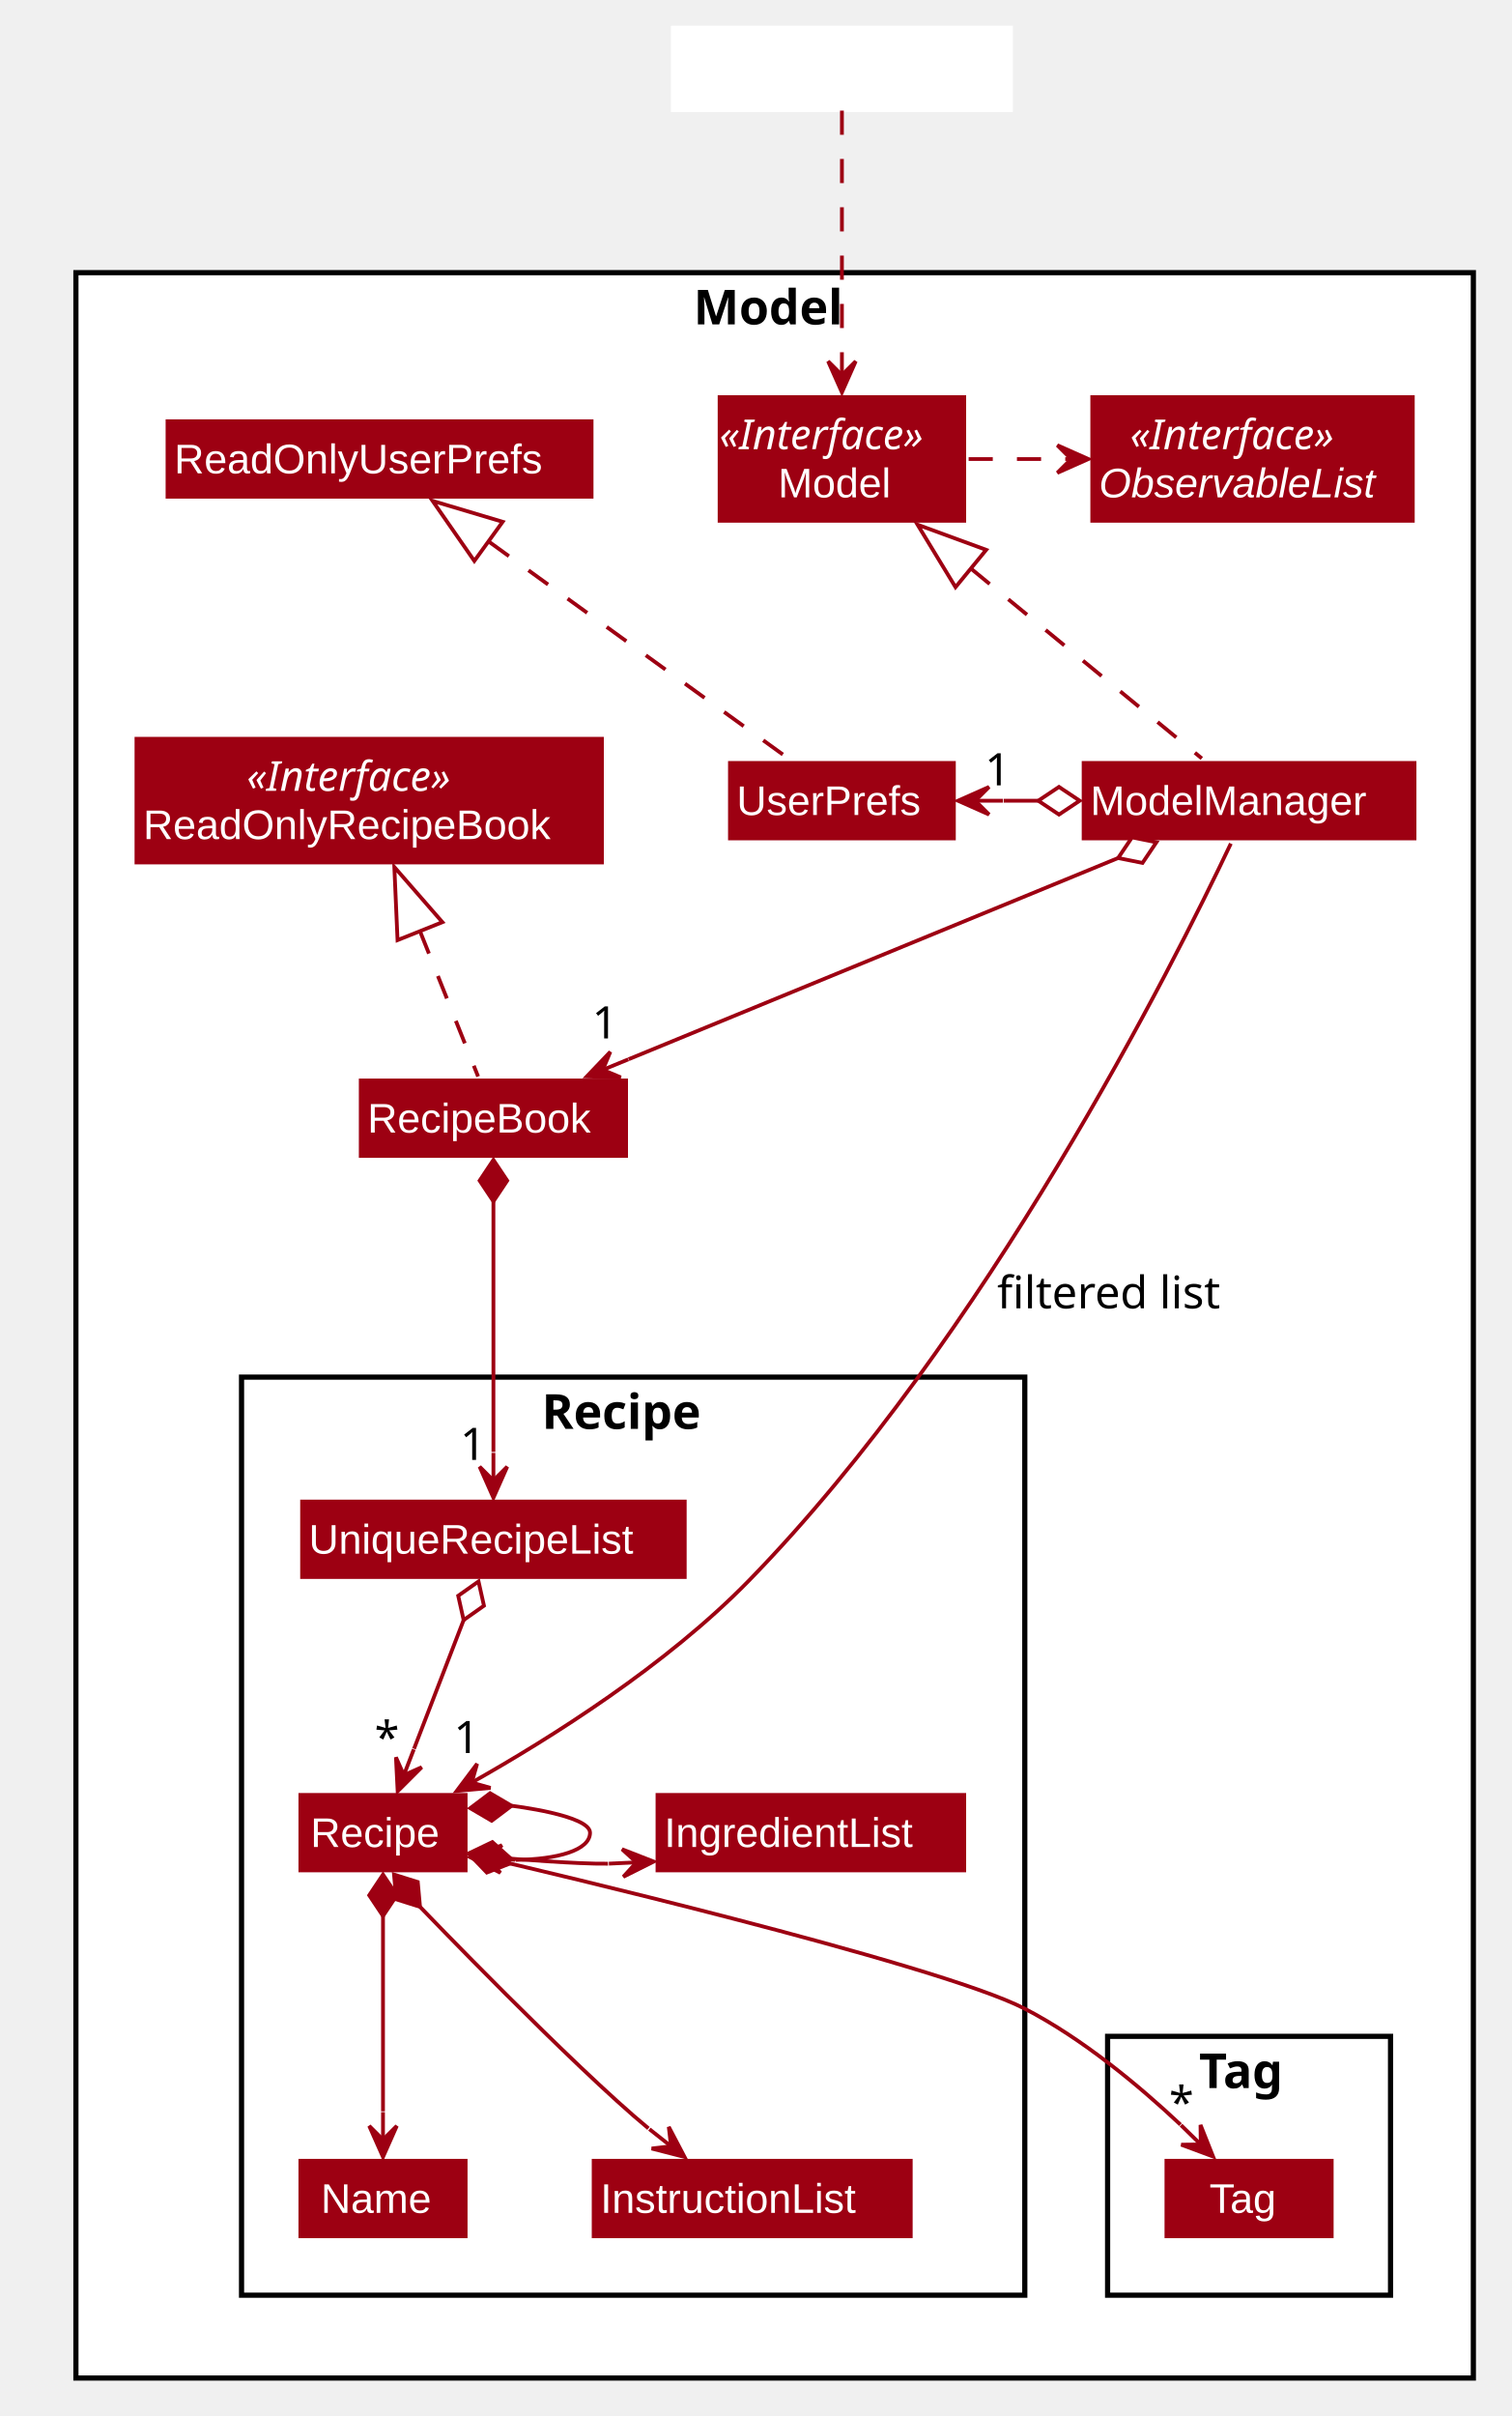
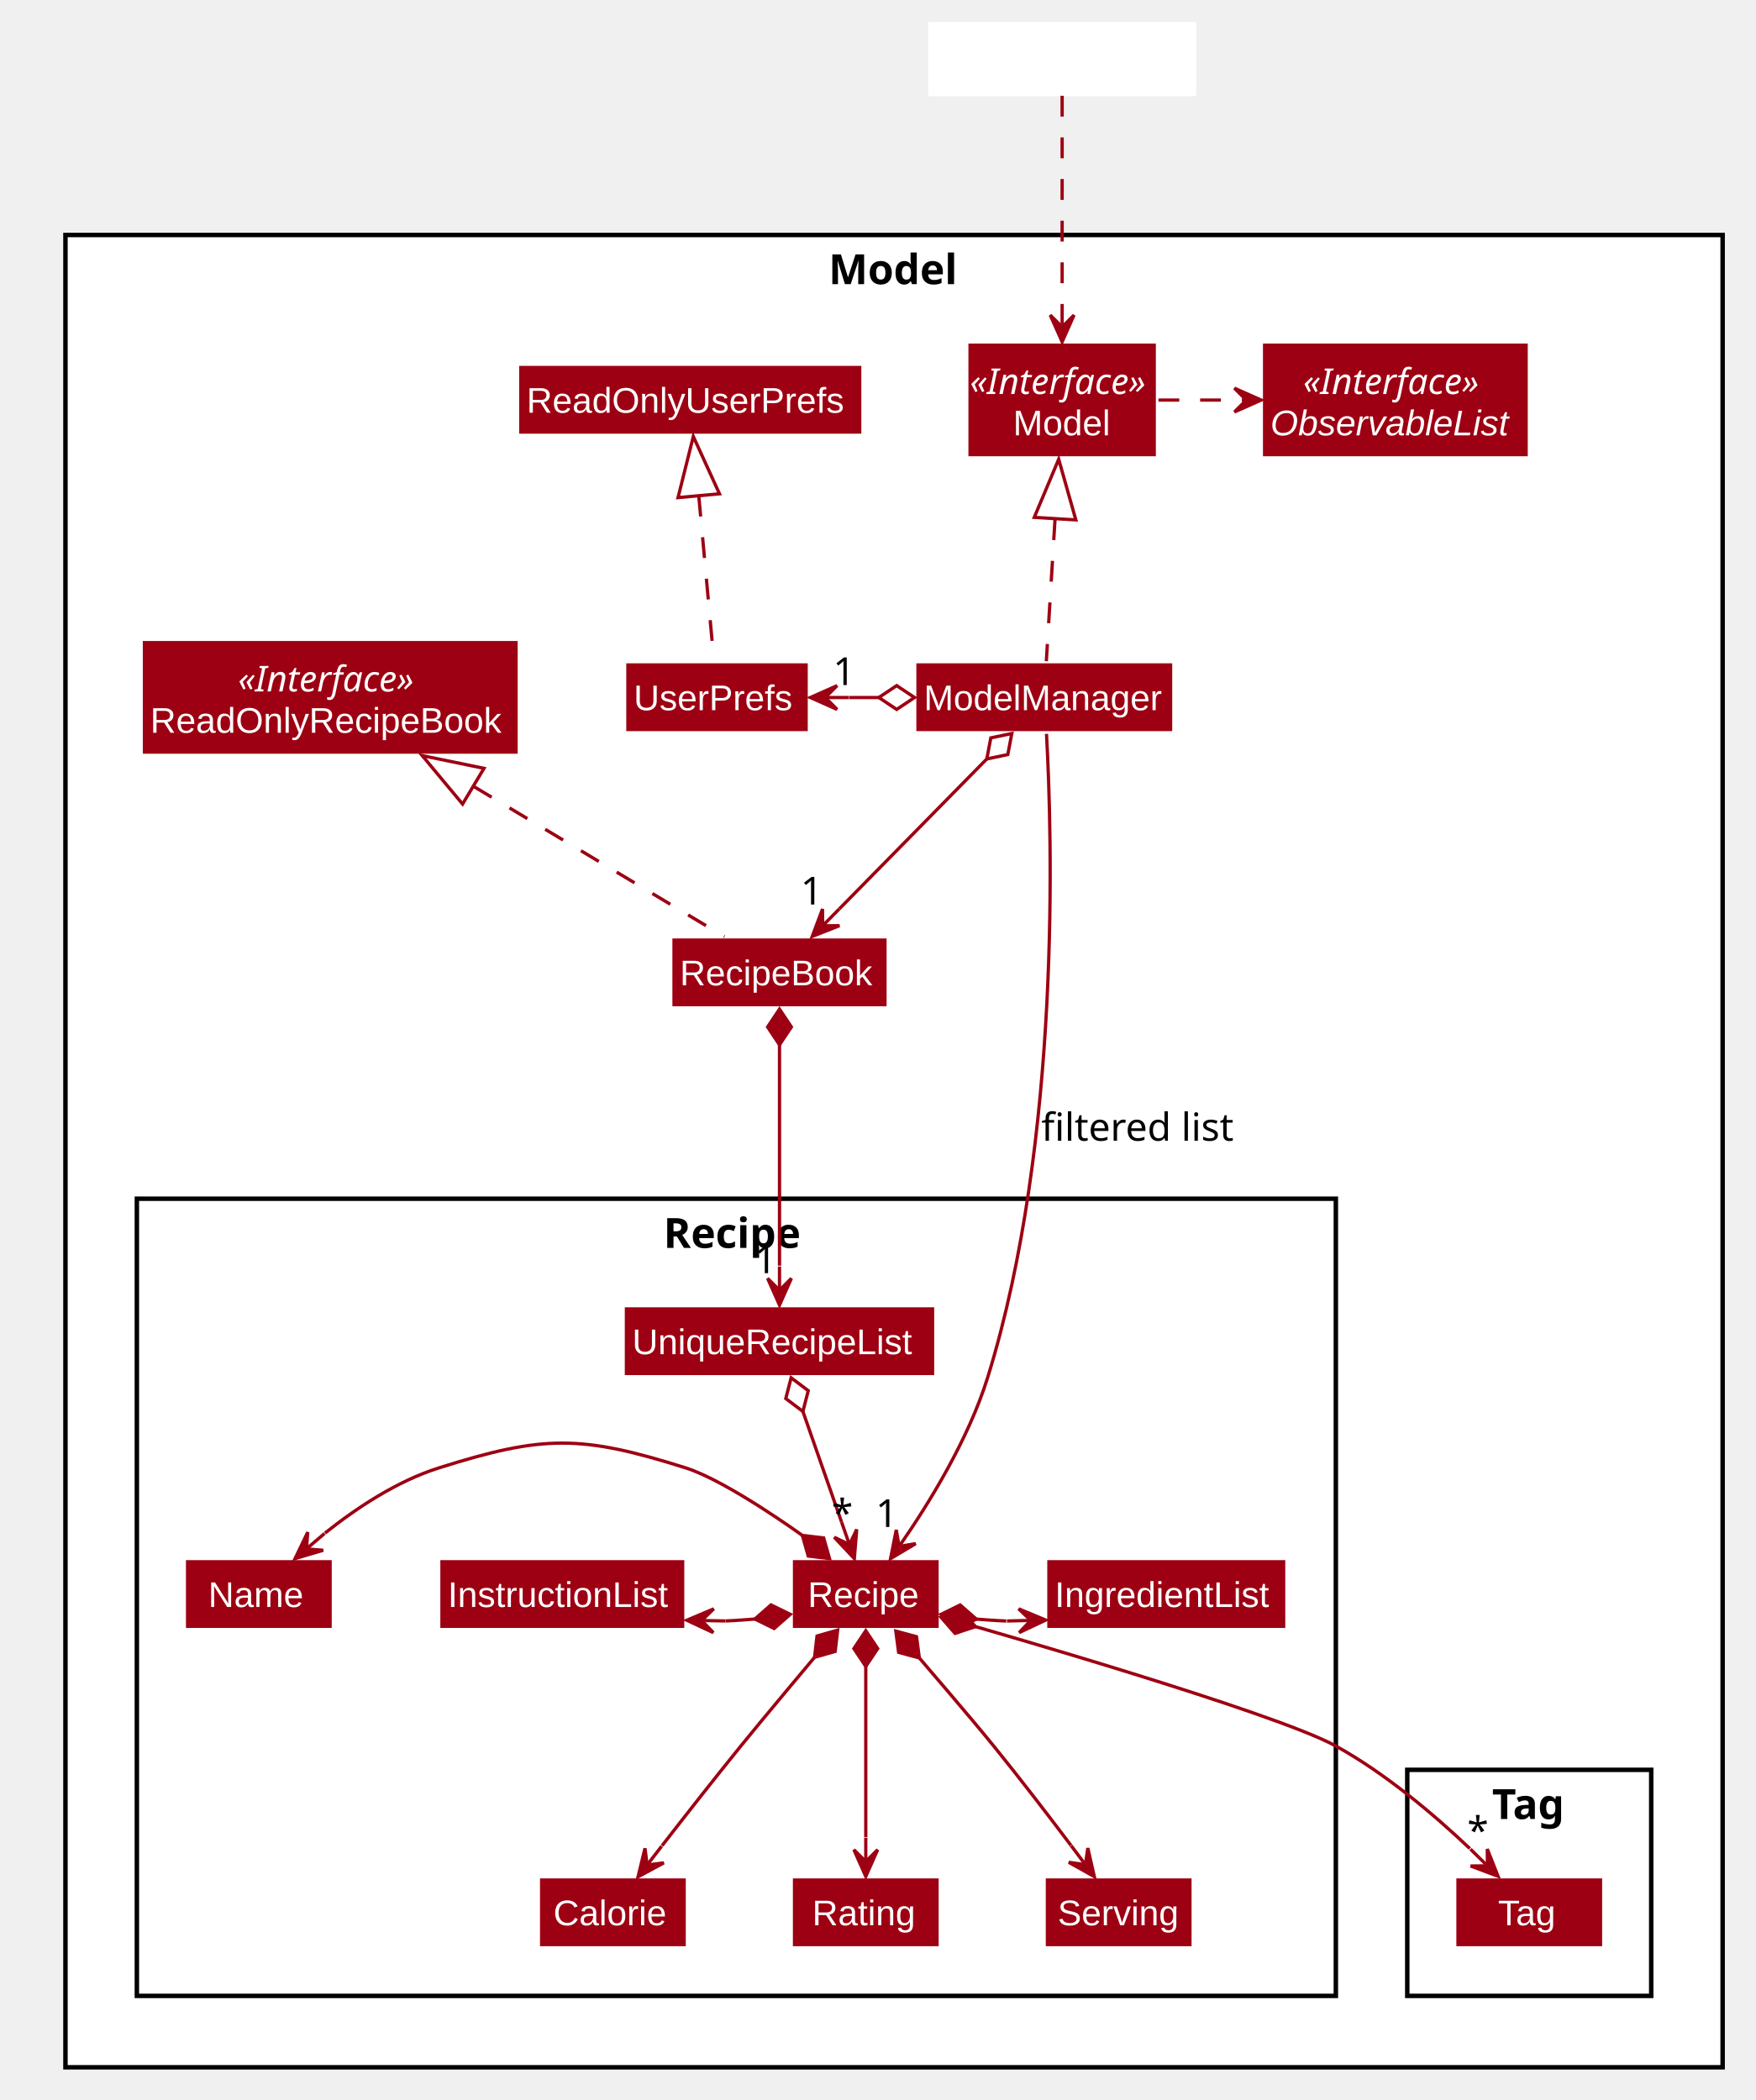
- <svg xmlns="http://www.w3.org/2000/svg" contentScriptType="application/ecmascript" contentStyleType="text/css" height="700px" preserveAspectRatio="none" style="width:438px;height:700px;" version="1.1" viewBox="0 0 438 700" width="438px" zoomAndPan="magnify">
+ <svg xmlns="http://www.w3.org/2000/svg" contentScriptType="application/ecmascript" contentStyleType="text/css" height="706px" preserveAspectRatio="none" style="width:590px;height:706px;" version="1.1" viewBox="0 0 590 706" width="590px" zoomAndPan="magnify">
  <defs />
  <g>
-     <rect fill="#FFFFFF" height="610" style="stroke: #000000; stroke-width: 1.5;" width="405" x="22" y="79" />
-     <text fill="#000000" font-family="sans-serif" font-size="14" font-weight="bold" lengthAdjust="spacingAndGlyphs" textLength="47" x="201" y="93.995">Model</text>
-     <rect fill="#FFFFFF" height="266" style="stroke: #000000; stroke-width: 1.5;" width="227" x="70" y="399" />
-     <text fill="#000000" font-family="sans-serif" font-size="14" font-weight="bold" lengthAdjust="spacingAndGlyphs" textLength="53" x="157" y="413.995">Recipe</text>
-     <rect fill="#FFFFFF" height="75" style="stroke: #000000; stroke-width: 1.5;" width="82" x="321" y="590" />
-     <text fill="#000000" font-family="sans-serif" font-size="14" font-weight="bold" lengthAdjust="spacingAndGlyphs" textLength="29" x="347.5" y="604.995">Tag</text>
-     <rect fill="#9D0012" height="37.938" id="ReadOnlyRecipeBook" style="stroke: #FFFFFF; stroke-width: 1.0;" width="137" x="38.5" y="213" />
-     <text fill="#FFFFFF" font-family="sans-serif" font-size="12" font-style="italic" lengthAdjust="spacingAndGlyphs" textLength="71" x="71.5" y="229.139">«Interface»</text>
-     <text fill="#FFFFFF" font-family="Arial" font-size="12" lengthAdjust="spacingAndGlyphs" textLength="131" x="41.5" y="243.107">ReadOnlyRecipeBook</text>
-     <rect fill="#9D0012" height="37.938" id="Model" style="stroke: #FFFFFF; stroke-width: 1.0;" width="73" x="207.5" y="114" />
-     <text fill="#FFFFFF" font-family="sans-serif" font-size="12" font-style="italic" lengthAdjust="spacingAndGlyphs" textLength="71" x="208.5" y="130.139">«Interface»</text>
-     <text fill="#FFFFFF" font-family="Arial" font-size="12" lengthAdjust="spacingAndGlyphs" textLength="37" x="225.5" y="144.107">Model</text>
-     <rect fill="#9D0012" height="37.938" id="ObservableList" style="stroke: #FFFFFF; stroke-width: 1.0;" width="95" x="315.5" y="114" />
-     <text fill="#FFFFFF" font-family="sans-serif" font-size="12" font-style="italic" lengthAdjust="spacingAndGlyphs" textLength="71" x="327.5" y="130.139">«Interface»</text>
-     <text fill="#FFFFFF" font-family="Arial" font-size="12" font-style="italic" lengthAdjust="spacingAndGlyphs" textLength="89" x="318.5" y="144.107">ObservableList</text>
-     <rect fill="#9D0012" height="23.969" id="RecipeBook" style="stroke: #FFFFFF; stroke-width: 1.0;" width="79" x="103.5" y="312" />
-     <text fill="#FFFFFF" font-family="Arial" font-size="12" lengthAdjust="spacingAndGlyphs" textLength="73" x="106.5" y="328.139">RecipeBook</text>
-     <rect fill="#9D0012" height="23.969" id="ModelManager" style="stroke: #FFFFFF; stroke-width: 1.0;" width="98" x="313" y="220" />
-     <text fill="#FFFFFF" font-family="Arial" font-size="12" lengthAdjust="spacingAndGlyphs" textLength="92" x="316" y="236.139">ModelManager</text>
-     <rect fill="#9D0012" height="23.969" id="UserPrefs" style="stroke: #FFFFFF; stroke-width: 1.0;" width="67" x="210.5" y="220" />
-     <text fill="#FFFFFF" font-family="Arial" font-size="12" lengthAdjust="spacingAndGlyphs" textLength="61" x="213.5" y="236.139">UserPrefs</text>
-     <rect fill="#9D0012" height="23.969" id="ReadOnlyUserPrefs" style="stroke: #FFFFFF; stroke-width: 1.0;" width="125" x="47.5" y="121" />
-     <text fill="#FFFFFF" font-family="Arial" font-size="12" lengthAdjust="spacingAndGlyphs" textLength="119" x="50.5" y="137.139">ReadOnlyUserPrefs</text>
-     <rect fill="#9D0012" height="23.969" id="Recipe" style="stroke: #FFFFFF; stroke-width: 1.0;" width="50" x="86" y="519" />
-     <text fill="#FFFFFF" font-family="Arial" font-size="12" lengthAdjust="spacingAndGlyphs" textLength="42" x="90" y="535.139">Recipe</text>
-     <rect fill="#9D0012" height="23.969" id="IngredientList" style="stroke: #FFFFFF; stroke-width: 1.0;" width="91" x="189.5" y="519" />
-     <text fill="#FFFFFF" font-family="Arial" font-size="12" lengthAdjust="spacingAndGlyphs" textLength="85" x="192.5" y="535.139">IngredientList</text>
-     <rect fill="#9D0012" height="23.969" id="Name" style="stroke: #FFFFFF; stroke-width: 1.0;" width="50" x="86" y="625" />
-     <text fill="#FFFFFF" font-family="Arial" font-size="12" lengthAdjust="spacingAndGlyphs" textLength="36" x="93" y="641.139">Name</text>
-     <rect fill="#9D0012" height="23.969" id="InstructionList" style="stroke: #FFFFFF; stroke-width: 1.0;" width="94" x="171" y="625" />
-     <text fill="#FFFFFF" font-family="Arial" font-size="12" lengthAdjust="spacingAndGlyphs" textLength="88" x="174" y="641.139">InstructionList</text>
-     <rect fill="#9D0012" height="23.969" id="UniqueRecipeList" style="stroke: #FFFFFF; stroke-width: 1.0;" width="113" x="86.5" y="434" />
-     <text fill="#FFFFFF" font-family="Arial" font-size="12" lengthAdjust="spacingAndGlyphs" textLength="107" x="89.5" y="450.139">UniqueRecipeList</text>
-     <rect fill="#9D0012" height="23.969" id="Tag" style="stroke: #FFFFFF; stroke-width: 1.0;" width="50" x="337" y="625" />
-     <text fill="#FFFFFF" font-family="Arial" font-size="12" lengthAdjust="spacingAndGlyphs" textLength="23" x="350.5" y="641.139">Tag</text>
-     <rect fill="#FFFFFF" height="23.969" id="HiddenOutside" style="stroke: #FFFFFF; stroke-width: 1.0;" width="98" x="195" y="8" />
-     <rect fill="#FFFFFF" height="23.969" style="stroke: #FFFFFF; stroke-width: 1.0;" width="98" x="195" y="8" />
-     <text fill="#FFFFFF" font-family="Arial" font-size="12" lengthAdjust="spacingAndGlyphs" textLength="92" x="198" y="24.139">HiddenOutside</text>
-     <path d="M244,32.049 C244,49.79 244,85.02 244,108.552 " fill="none" id="HiddenOutside-&gt;Model" style="stroke: #9D0012; stroke-width: 1.1; stroke-dasharray: 7.0,7.0;" />
-     <polygon fill="#9D0012" points="244,113.678,248,104.678,244,108.678,240,104.678,244,113.678" style="stroke: #9D0012; stroke-width: 1.1;" />
-     <path d="M121.713,269.783 C127.773,284.933 134.348,301.369 138.562,311.905 " fill="none" id="ReadOnlyRecipeBook&lt;-RecipeBook" style="stroke: #9D0012; stroke-width: 1.1; stroke-dasharray: 7.0,7.0;" />
-     <polygon fill="none" points="115.214,272.382,114.285,251.213,128.212,267.183,115.214,272.382" style="stroke: #9D0012; stroke-width: 1.1;" />
-     <path d="M281.411,164.753 C304.225,183.507 332.035,206.368 348.304,219.742 " fill="none" id="Model&lt;-ModelManager" style="stroke: #9D0012; stroke-width: 1.1; stroke-dasharray: 7.0,7.0;" />
-     <polygon fill="none" points="276.923,170.126,265.918,152.018,285.813,159.311,276.923,170.126" style="stroke: #9D0012; stroke-width: 1.1;" />
-     <path d="M280.723,133 C290.575,133 300.428,133 310.281,133 " fill="none" id="Model-&gt;ObservableList" style="stroke: #9D0012; stroke-width: 1.1; stroke-dasharray: 7.0,7.0;" />
-     <polygon fill="#9D0012" points="315.433,133,306.433,129,310.433,133,306.433,137,315.433,133" style="stroke: #9D0012; stroke-width: 1.1;" />
-     <path d="M324.047,248.597 C324.047,248.597 221.958,290.551 182.18,306.899 " fill="none" id="ModelManager-RecipeBook" style="stroke: #9D0012; stroke-width: 1.1;" />
-     <polygon fill="#9D0012" points="170.073,311.874,179.918,312.153,174.698,309.974,176.877,304.753,170.073,311.874" style="stroke: #9D0012; stroke-width: 1.1;" />
-     <line style="stroke: #9D0012; stroke-width: 1.1;" x1="174.698" x2="182.097" y1="309.974" y2="306.933" />
-     <polygon fill="#FFFFFF" points="335.146,244.036,328.076,242.617,324.047,248.597,331.117,250.016,335.146,244.036" style="stroke: #9D0012; stroke-width: 1.1;" />
-     <text fill="#000000" font-family="sans-serif" font-size="13" lengthAdjust="spacingAndGlyphs" textLength="8" x="171.591" y="300.879">1</text>
-     <path d="M290.87,232 C293.853,232 300.905,232 300.905,232 " fill="none" id="UserPrefs-ModelManager" style="stroke: #9D0012; stroke-width: 1.1;" />
-     <polygon fill="#FFFFFF" points="312.905,232,306.905,228,300.905,232,306.905,236,312.905,232" style="stroke: #9D0012; stroke-width: 1.1;" />
-     <polygon fill="#9D0012" points="277.648,232,286.648,236,282.648,232,286.648,228,277.648,232" style="stroke: #9D0012; stroke-width: 1.1;" />
-     <line style="stroke: #9D0012; stroke-width: 1.1;" x1="282.648" x2="290.648" y1="232" y2="232" />
-     <text fill="#000000" font-family="sans-serif" font-size="13" lengthAdjust="spacingAndGlyphs" textLength="8" x="285.413" y="227.537">1</text>
-     <path d="M141.817,157.032 C169.111,176.789 207.278,204.418 228.395,219.704 " fill="none" id="ReadOnlyUserPrefs&lt;-UserPrefs" style="stroke: #9D0012; stroke-width: 1.1; stroke-dasharray: 7.0,7.0;" />
-     <polygon fill="none" points="137.468,162.525,125.372,145.127,145.677,151.184,137.468,162.525" style="stroke: #9D0012; stroke-width: 1.1;" />
-     <path d="M143,348.074 C143,348.074 143,399.92 143,420.675 " fill="none" id="RecipeBook-UniqueRecipeList" style="stroke: #9D0012; stroke-width: 1.1;" />
-     <polygon fill="#9D0012" points="143,433.953,147,424.953,143,428.953,139,424.953,143,433.953" style="stroke: #9D0012; stroke-width: 1.1;" />
-     <line style="stroke: #9D0012; stroke-width: 1.1;" x1="143" x2="143" y1="428.953" y2="420.953" />
-     <polygon fill="#9D0012" points="143,336.074,139,342.074,143,348.074,147,342.074,143,336.074" style="stroke: #9D0012; stroke-width: 1.1;" />
-     <text fill="#000000" font-family="sans-serif" font-size="13" lengthAdjust="spacingAndGlyphs" textLength="8" x="133.35" y="422.991">1</text>
-     <path d="M134.368,469.391 C134.368,469.391 124.319,495.453 119.991,506.68 " fill="none" id="UniqueRecipeList-Recipe" style="stroke: #9D0012; stroke-width: 1.1;" />
-     <polygon fill="#9D0012" points="115.247,518.984,122.217,512.026,117.046,514.319,114.753,509.148,115.247,518.984" style="stroke: #9D0012; stroke-width: 1.1;" />
-     <line style="stroke: #9D0012; stroke-width: 1.1;" x1="117.046" x2="119.924" y1="514.319" y2="506.854" />
-     <polygon fill="#FFFFFF" points="138.684,458.194,132.794,462.354,134.368,469.391,140.258,465.231,138.684,458.194" style="stroke: #9D0012; stroke-width: 1.1;" />
-     <text fill="#000000" font-family="sans-serif" font-size="13" lengthAdjust="spacingAndGlyphs" textLength="7" x="108.555" y="508.034">*</text>
-     <path d="M111,555.13 C111,555.13 111,595.077 111,611.723 " fill="none" id="Recipe-Name" style="stroke: #9D0012; stroke-width: 1.1;" />
-     <polygon fill="#9D0012" points="111,624.95,115,615.95,111,619.95,107,615.95,111,624.95" style="stroke: #9D0012; stroke-width: 1.1;" />
-     <line style="stroke: #9D0012; stroke-width: 1.1;" x1="111" x2="111" y1="619.95" y2="611.95" />
-     <polygon fill="#9D0012" points="111,543.13,107,549.13,111,555.13,115,549.13,111,543.13" style="stroke: #9D0012; stroke-width: 1.1;" />
-     <path d="M121.727,552.473 C121.727,552.473 166.124,598.686 187.93,616.668 " fill="none" id="Recipe-InstructionList" style="stroke: #9D0012; stroke-width: 1.1;" />
-     <polygon fill="#9D0012" points="198.4,624.95,193.823,616.229,194.479,621.848,188.86,622.503,198.4,624.95" style="stroke: #9D0012; stroke-width: 1.1;" />
-     <line style="stroke: #9D0012; stroke-width: 1.1;" x1="194.479" x2="188.205" y1="621.848" y2="616.885" />
-     <polygon fill="#9D0012" points="114.196,543.13,114.847,550.312,121.727,552.473,121.076,545.291,114.196,543.13" style="stroke: #9D0012; stroke-width: 1.1;" />
-     <path d="M148.069,538.516 C148.069,538.516 167.168,540.112 176.209,539.976 " fill="none" id="Recipe-IngredientList" style="stroke: #9D0012; stroke-width: 1.1;" />
-     <polygon fill="#9D0012" points="189.454,539.366,180.279,535.785,184.459,539.596,180.648,543.776,189.454,539.366" style="stroke: #9D0012; stroke-width: 1.1;" />
-     <line style="stroke: #9D0012; stroke-width: 1.1;" x1="184.459" x2="176.468" y1="539.596" y2="539.964" />
-     <polygon fill="#9D0012" points="136.188,536.827,141.565,541.632,148.069,538.516,142.691,533.711,136.188,536.827" style="stroke: #9D0012; stroke-width: 1.1;" />
-     <path d="M148.258,523.2 C148.258,523.2 171,525.886 171,531 C171,536.114 161.511,538.737 149.465,538.87 " fill="none" id="Recipe-Recipe" style="stroke: #9D0012; stroke-width: 1.1;" />
-     <polygon fill="#9D0012" points="136.278,538.106,145.032,542.62,141.27,538.395,145.494,534.633,136.278,538.106" style="stroke: #9D0012; stroke-width: 1.1;" />
-     <line style="stroke: #9D0012; stroke-width: 1.1;" x1="141.27" x2="149.256" y1="538.395" y2="538.857" />
-     <polygon fill="#9D0012" points="136.278,523.894,142.499,527.54,148.258,523.2,142.037,519.554,136.278,523.894" style="stroke: #9D0012; stroke-width: 1.1;" />
-     <path d="M147.808,539.929 C147.808,539.929 271.327,568.702 297,582 C313.726,590.663 330.024,604.219 342.117,615.582 " fill="none" id="Recipe-Tag" style="stroke: #9D0012; stroke-width: 1.1;" />
-     <polygon fill="#9D0012" points="351.566,624.823,347.928,615.671,347.991,621.327,342.335,621.391,351.566,624.823" style="stroke: #9D0012; stroke-width: 1.1;" />
-     <line style="stroke: #9D0012; stroke-width: 1.1;" x1="347.991" x2="342.272" y1="621.327" y2="615.734" />
-     <polygon fill="#9D0012" points="136.09,537.343,141.087,542.542,147.808,539.929,142.811,534.73,136.09,537.343" style="stroke: #9D0012; stroke-width: 1.1;" />
-     <text fill="#000000" font-family="sans-serif" font-size="13" lengthAdjust="spacingAndGlyphs" textLength="7" x="338.818" y="613.808">*</text>
-     <path d="M356.721,244.407 C340.095,279.462 285.816,387.498 217,458 C193.108,482.477 159.68,503.523 136.788,516.431 " fill="none" id="ModelManager-&gt;Recipe" style="stroke: #9D0012; stroke-width: 1.1;" />
-     <polygon fill="#9D0012" points="132.356,518.903,142.165,518.015,136.723,516.469,138.27,511.027,132.356,518.903" style="stroke: #9D0012; stroke-width: 1.1;" />
-     <text fill="#000000" font-family="sans-serif" font-size="13" lengthAdjust="spacingAndGlyphs" textLength="66" x="289" y="379.067">filtered list</text>
-     <text fill="#000000" font-family="sans-serif" font-size="13" lengthAdjust="spacingAndGlyphs" textLength="8" x="131.515" y="507.92">1</text>
+     <rect fill="#FFFFFF" height="616" style="stroke: #000000; stroke-width: 1.5;" width="557" x="22" y="79" />
+     <text fill="#000000" font-family="sans-serif" font-size="14" font-weight="bold" lengthAdjust="spacingAndGlyphs" textLength="44" x="278.5" y="95.533">Model</text>
+     <rect fill="#FFFFFF" height="268" style="stroke: #000000; stroke-width: 1.5;" width="403" x="46" y="403" />
+     <text fill="#000000" font-family="sans-serif" font-size="14" font-weight="bold" lengthAdjust="spacingAndGlyphs" textLength="49" x="223" y="419.533">Recipe</text>
+     <rect fill="#FFFFFF" height="76" style="stroke: #000000; stroke-width: 1.5;" width="82" x="473" y="595" />
+     <text fill="#000000" font-family="sans-serif" font-size="14" font-weight="bold" lengthAdjust="spacingAndGlyphs" textLength="25" x="501.5" y="611.533">Tag</text>
+     <rect fill="#9D0012" height="38.893" id="ReadOnlyRecipeBook" style="stroke: #FFFFFF; stroke-width: 1.0;" width="127" x="47.5" y="215" />
+     <text fill="#FFFFFF" font-family="sans-serif" font-size="12" font-style="italic" lengthAdjust="spacingAndGlyphs" textLength="62" x="80" y="232.457">«Interface»</text>
+     <text fill="#FFFFFF" font-family="Arial" font-size="12" lengthAdjust="spacingAndGlyphs" textLength="121" x="50.5" y="246.35">ReadOnlyRecipeBook</text>
+     <rect fill="#9D0012" height="38.893" id="Model" style="stroke: #FFFFFF; stroke-width: 1.0;" width="64" x="325" y="115" />
+     <text fill="#FFFFFF" font-family="sans-serif" font-size="12" font-style="italic" lengthAdjust="spacingAndGlyphs" textLength="62" x="326" y="132.457">«Interface»</text>
+     <text fill="#FFFFFF" font-family="Arial" font-size="12" lengthAdjust="spacingAndGlyphs" textLength="33" x="340.5" y="146.35">Model</text>
+     <rect fill="#9D0012" height="38.893" id="ObservableList" style="stroke: #FFFFFF; stroke-width: 1.0;" width="90" x="424" y="115" />
+     <text fill="#FFFFFF" font-family="sans-serif" font-size="12" font-style="italic" lengthAdjust="spacingAndGlyphs" textLength="62" x="438" y="132.457">«Interface»</text>
+     <text fill="#FFFFFF" font-family="Arial" font-size="12" font-style="italic" lengthAdjust="spacingAndGlyphs" textLength="84" x="427" y="146.35">ObservableList</text>
+     <rect fill="#9D0012" height="23.799" id="RecipeBook" style="stroke: #FFFFFF; stroke-width: 1.0;" width="73" x="225.5" y="315" />
+     <text fill="#FFFFFF" font-family="Arial" font-size="12" lengthAdjust="spacingAndGlyphs" textLength="67" x="228.5" y="331.256">RecipeBook</text>
+     <rect fill="#9D0012" height="23.799" id="ModelManager" style="stroke: #FFFFFF; stroke-width: 1.0;" width="87" x="307.5" y="222.5" />
+     <text fill="#FFFFFF" font-family="Arial" font-size="12" lengthAdjust="spacingAndGlyphs" textLength="81" x="310.5" y="238.756">ModelManager</text>
+     <rect fill="#9D0012" height="23.799" id="UserPrefs" style="stroke: #FFFFFF; stroke-width: 1.0;" width="62" x="210" y="222.5" />
+     <text fill="#FFFFFF" font-family="Arial" font-size="12" lengthAdjust="spacingAndGlyphs" textLength="56" x="213" y="238.756">UserPrefs</text>
+     <rect fill="#9D0012" height="23.799" id="ReadOnlyUserPrefs" style="stroke: #FFFFFF; stroke-width: 1.0;" width="116" x="174" y="122.5" />
+     <text fill="#FFFFFF" font-family="Arial" font-size="12" lengthAdjust="spacingAndGlyphs" textLength="110" x="177" y="138.756">ReadOnlyUserPrefs</text>
+     <rect fill="#9D0012" height="23.799" id="Calorie" style="stroke: #FFFFFF; stroke-width: 1.0;" width="50" x="181" y="631" />
+     <text fill="#FFFFFF" font-family="Arial" font-size="12" lengthAdjust="spacingAndGlyphs" textLength="40" x="186" y="647.256">Calorie</text>
+     <rect fill="#9D0012" height="23.799" id="IngredientList" style="stroke: #FFFFFF; stroke-width: 1.0;" width="81" x="351.5" y="524" />
+     <text fill="#FFFFFF" font-family="Arial" font-size="12" lengthAdjust="spacingAndGlyphs" textLength="75" x="354.5" y="540.256">IngredientList</text>
+     <rect fill="#9D0012" height="23.799" id="InstructionList" style="stroke: #FFFFFF; stroke-width: 1.0;" width="83" x="147.5" y="524" />
+     <text fill="#FFFFFF" font-family="Arial" font-size="12" lengthAdjust="spacingAndGlyphs" textLength="77" x="150.5" y="540.256">InstructionList</text>
+     <rect fill="#9D0012" height="23.799" id="Name" style="stroke: #FFFFFF; stroke-width: 1.0;" width="50" x="62" y="524" />
+     <text fill="#FFFFFF" font-family="Arial" font-size="12" lengthAdjust="spacingAndGlyphs" textLength="34" x="70" y="540.256">Name</text>
+     <rect fill="#9D0012" height="23.799" id="Recipe" style="stroke: #FFFFFF; stroke-width: 1.0;" width="50" x="266" y="524" />
+     <text fill="#FFFFFF" font-family="Arial" font-size="12" lengthAdjust="spacingAndGlyphs" textLength="39" x="271.5" y="540.256">Recipe</text>
+     <rect fill="#9D0012" height="23.799" id="Rating" style="stroke: #FFFFFF; stroke-width: 1.0;" width="50" x="266" y="631" />
+     <text fill="#FFFFFF" font-family="Arial" font-size="12" lengthAdjust="spacingAndGlyphs" textLength="36" x="273" y="647.256">Rating</text>
+     <rect fill="#9D0012" height="23.799" id="Serving" style="stroke: #FFFFFF; stroke-width: 1.0;" width="50" x="351" y="631" />
+     <text fill="#FFFFFF" font-family="Arial" font-size="12" lengthAdjust="spacingAndGlyphs" textLength="41" x="355.5" y="647.256">Serving</text>
+     <rect fill="#9D0012" height="23.799" id="UniqueRecipeList" style="stroke: #FFFFFF; stroke-width: 1.0;" width="105" x="209.5" y="439" />
+     <text fill="#FFFFFF" font-family="Arial" font-size="12" lengthAdjust="spacingAndGlyphs" textLength="99" x="212.5" y="455.256">UniqueRecipeList</text>
+     <rect fill="#9D0012" height="23.799" id="Tag" style="stroke: #FFFFFF; stroke-width: 1.0;" width="50" x="489" y="631" />
+     <text fill="#FFFFFF" font-family="Arial" font-size="12" lengthAdjust="spacingAndGlyphs" textLength="21" x="503.5" y="647.256">Tag</text>
+     <rect fill="#FFFFFF" height="23.799" id="HiddenOutside" style="stroke: #FFFFFF; stroke-width: 1.0;" width="89" x="312.5" y="8" />
+     <rect fill="#FFFFFF" height="23.799" style="stroke: #FFFFFF; stroke-width: 1.0;" width="89" x="312.5" y="8" />
+     <text fill="#FFFFFF" font-family="Arial" font-size="12" lengthAdjust="spacingAndGlyphs" textLength="83" x="315.5" y="24.256">HiddenOutside</text>
+     <path d="M357,32.198 C357,50.179 357,85.885 357,109.736 " fill="none" id="HiddenOutside-&gt;Model" style="stroke: #9D0012; stroke-width: 1.1; stroke-dasharray: 7.0,7.0;" />
+     <polygon fill="#9D0012" points="357,114.931,361,105.931,357,109.931,353,105.931,357,114.931" style="stroke: #9D0012; stroke-width: 1.1;" />
+     <path d="M159.241,264.413 C187.905,281.592 222.623,302.4 243.479,314.899 " fill="none" id="ReadOnlyRecipeBook&lt;-RecipeBook" style="stroke: #9D0012; stroke-width: 1.1; stroke-dasharray: 7.0,7.0;" />
+     <polygon fill="none" points="155.478,270.318,141.921,254.032,162.675,258.31,155.478,270.318" style="stroke: #9D0012; stroke-width: 1.1;" />
+     <path d="M354.607,174.582 C353.555,191.768 352.399,210.652 351.686,222.294 " fill="none" id="Model&lt;-ModelManager" style="stroke: #9D0012; stroke-width: 1.1; stroke-dasharray: 7.0,7.0;" />
+     <polygon fill="none" points="347.634,173.93,355.843,154.395,361.608,174.786,347.634,173.93" style="stroke: #9D0012; stroke-width: 1.1;" />
+     <path d="M389.375,134.5 C399.175,134.5 408.975,134.5 418.775,134.5 " fill="none" id="Model-&gt;ObservableList" style="stroke: #9D0012; stroke-width: 1.1; stroke-dasharray: 7.0,7.0;" />
+     <polygon fill="#9D0012" points="423.9,134.5,414.9,130.5,418.9,134.5,414.9,138.5,423.9,134.5" style="stroke: #9D0012; stroke-width: 1.1;" />
+     <path d="M331.674,255.154 C331.674,255.154 296.686,290.73 282.145,305.516 " fill="none" id="ModelManager-RecipeBook" style="stroke: #9D0012; stroke-width: 1.1;" />
+     <polygon fill="#9D0012" points="273.002,314.812,282.165,311.2,276.508,311.247,276.461,305.591,273.002,314.812" style="stroke: #9D0012; stroke-width: 1.1;" />
+     <line style="stroke: #9D0012; stroke-width: 1.1;" x1="276.508" x2="282.118" y1="311.247" y2="305.543" />
+     <polygon fill="#FFFFFF" points="340.087,246.597,333.028,248.071,331.674,255.154,338.733,253.68,340.087,246.597" style="stroke: #9D0012; stroke-width: 1.1;" />
+     <text fill="#000000" font-family="sans-serif" font-size="13" lengthAdjust="spacingAndGlyphs" textLength="7" x="269.097" y="304.094">1</text>
+     <path d="M285.498,234.5 C288.348,234.5 295.383,234.5 295.383,234.5 " fill="none" id="UserPrefs-ModelManager" style="stroke: #9D0012; stroke-width: 1.1;" />
+     <polygon fill="#FFFFFF" points="307.383,234.5,301.383,230.5,295.383,234.5,301.383,238.5,307.383,234.5" style="stroke: #9D0012; stroke-width: 1.1;" />
+     <polygon fill="#9D0012" points="272.367,234.5,281.367,238.5,277.367,234.5,281.367,230.5,272.367,234.5" style="stroke: #9D0012; stroke-width: 1.1;" />
+     <line style="stroke: #9D0012; stroke-width: 1.1;" x1="277.367" x2="285.367" y1="234.5" y2="234.5" />
+     <text fill="#000000" font-family="sans-serif" font-size="13" lengthAdjust="spacingAndGlyphs" textLength="7" x="279.994" y="230.306">1</text>
+     <path d="M234.863,166.67 C236.612,185.722 238.744,208.939 239.98,222.389 " fill="none" id="ReadOnlyUserPrefs&lt;-UserPrefs" style="stroke: #9D0012; stroke-width: 1.1; stroke-dasharray: 7.0,7.0;" />
+     <polygon fill="none" points="227.891,167.298,233.032,146.742,241.832,166.018,227.891,167.298" style="stroke: #9D0012; stroke-width: 1.1;" />
+     <path d="M262,351.259 C262,351.259 262,404.273 262,425.506 " fill="none" id="RecipeBook-UniqueRecipeList" style="stroke: #9D0012; stroke-width: 1.1;" />
+     <polygon fill="#9D0012" points="262,438.768,266,429.768,262,433.768,258,429.768,262,438.768" style="stroke: #9D0012; stroke-width: 1.1;" />
+     <line style="stroke: #9D0012; stroke-width: 1.1;" x1="262" x2="262" y1="433.768" y2="425.768" />
+     <polygon fill="#9D0012" points="262,339.259,258,345.259,262,351.259,266,345.259,262,339.259" style="stroke: #9D0012; stroke-width: 1.1;" />
+     <text fill="#000000" font-family="sans-serif" font-size="13" lengthAdjust="spacingAndGlyphs" textLength="7" x="253.556" y="428.031">1</text>
+     <path d="M269.87,474.522 C269.87,474.522 278.929,500.453 282.852,511.68 " fill="none" id="UniqueRecipeList-Recipe" style="stroke: #9D0012; stroke-width: 1.1;" />
+     <polygon fill="#9D0012" points="287.151,523.984,287.958,514.168,285.502,519.264,280.406,516.807,287.151,523.984" style="stroke: #9D0012; stroke-width: 1.1;" />
+     <line style="stroke: #9D0012; stroke-width: 1.1;" x1="285.502" x2="282.863" y1="519.264" y2="511.711" />
+     <polygon fill="#FFFFFF" points="265.911,463.194,264.114,470.178,269.87,474.522,271.666,467.538,265.911,463.194" style="stroke: #9D0012; stroke-width: 1.1;" />
+     <text fill="#000000" font-family="sans-serif" font-size="13" lengthAdjust="spacingAndGlyphs" textLength="5" x="279.532" y="513.337">*</text>
+     <path d="M109.231,515.416 C119.954,506.868 133.511,497.922 147.5,493.5 C182.673,482.381 195.327,482.381 230.5,493.5 C244.489,497.922 269.681,516.193 269.681,516.193 " fill="none" id="Name-Recipe" style="stroke: #9D0012; stroke-width: 1.1;" />
+     <polygon fill="#9D0012" points="278.817,523.973,276.842,517.038,269.681,516.193,271.656,523.128,278.817,523.973" style="stroke: #9D0012; stroke-width: 1.1;" />
+     <polygon fill="#9D0012" points="99.183,523.973,108.629,521.183,102.99,520.731,103.442,515.092,99.183,523.973" style="stroke: #9D0012; stroke-width: 1.1;" />
+     <line style="stroke: #9D0012; stroke-width: 1.1;" x1="102.99" x2="109.08" y1="520.731" y2="515.544" />
+     <path d="M243.879,544.948 C246.823,544.869 253.722,544.306 253.722,544.306 " fill="none" id="InstructionList-Recipe" style="stroke: #9D0012; stroke-width: 1.1;" />
+     <polygon fill="#9D0012" points="265.618,542.729,259.144,539.552,253.722,544.306,260.196,547.483,265.618,542.729" style="stroke: #9D0012; stroke-width: 1.1;" />
+     <polygon fill="#9D0012" points="230.836,544.709,239.762,548.872,235.835,544.8,239.907,540.874,230.836,544.709" style="stroke: #9D0012; stroke-width: 1.1;" />
+     <line style="stroke: #9D0012; stroke-width: 1.1;" x1="235.835" x2="243.834" y1="544.8" y2="544.947" />
+     <path d="M338.232,544.962 C335.214,544.893 328.146,544.327 328.146,544.327 " fill="none" id="IngredientList-Recipe" style="stroke: #9D0012; stroke-width: 1.1;" />
+     <polygon fill="#9D0012" points="316.25,542.75,321.672,547.504,328.146,544.327,322.724,539.573,316.25,542.75" style="stroke: #9D0012; stroke-width: 1.1;" />
+     <polygon fill="#9D0012" points="351.462,544.65,342.37,540.864,346.463,544.768,342.559,548.861,351.462,544.65" style="stroke: #9D0012; stroke-width: 1.1;" />
+     <line style="stroke: #9D0012; stroke-width: 1.1;" x1="346.463" x2="338.466" y1="544.768" y2="544.957" />
+     <path d="M273.781,557.177 C273.781,557.177 256.729,577.463 249,587 C240.128,597.946 230.447,610.293 222.521,620.51 " fill="none" id="Recipe-Calorie" style="stroke: #9D0012; stroke-width: 1.1;" />
+     <polygon fill="#9D0012" points="214.454,630.953,223.121,626.276,217.51,626.996,216.79,621.386,214.454,630.953" style="stroke: #9D0012; stroke-width: 1.1;" />
+     <line style="stroke: #9D0012; stroke-width: 1.1;" x1="217.51" x2="222.401" y1="626.996" y2="620.665" />
+     <polygon fill="#9D0012" points="281.546,548.028,274.614,550.014,273.781,557.177,280.713,555.191,281.546,548.028" style="stroke: #9D0012; stroke-width: 1.1;" />
+     <path d="M308.999,557.39 C308.999,557.39 326.209,577.389 334,587 C342.795,597.849 352.264,610.187 359.98,620.423 " fill="none" id="Recipe-Serving" style="stroke: #9D0012; stroke-width: 1.1;" />
+     <polygon fill="#9D0012" points="367.818,630.897,365.628,621.295,364.822,626.894,359.223,626.088,367.818,630.897" style="stroke: #9D0012; stroke-width: 1.1;" />
+     <line style="stroke: #9D0012; stroke-width: 1.1;" x1="364.822" x2="360.029" y1="626.894" y2="620.489" />
+     <polygon fill="#9D0012" points="301.098,548.358,302.038,555.508,308.999,557.39,308.059,550.24,301.098,548.358" style="stroke: #9D0012; stroke-width: 1.1;" />
+     <path d="M291,560.237 C291,560.237 291,600.742 291,617.674 " fill="none" id="Recipe-Rating" style="stroke: #9D0012; stroke-width: 1.1;" />
+     <polygon fill="#9D0012" points="291,630.844,295,621.844,291,625.844,287,621.844,291,630.844" style="stroke: #9D0012; stroke-width: 1.1;" />
+     <line style="stroke: #9D0012; stroke-width: 1.1;" x1="291" x2="291" y1="625.844" y2="617.844" />
+     <polygon fill="#9D0012" points="291,548.237,287,554.237,291,560.237,295,554.237,291,548.237" style="stroke: #9D0012; stroke-width: 1.1;" />
+     <path d="M327.854,546.851 C327.854,546.851 428.237,575.539 449,587 C465.616,596.172 481.915,609.978 494.035,621.463 " fill="none" id="Recipe-Tag" style="stroke: #9D0012; stroke-width: 1.1;" />
+     <polygon fill="#9D0012" points="503.513,630.783,499.9,621.621,499.948,627.278,494.291,627.325,503.513,630.783" style="stroke: #9D0012; stroke-width: 1.1;" />
+     <line style="stroke: #9D0012; stroke-width: 1.1;" x1="499.948" x2="494.244" y1="627.278" y2="621.668" />
+     <polygon fill="#9D0012" points="316.278,543.69,321.012,549.129,327.854,546.851,323.12,541.412,316.278,543.69" style="stroke: #9D0012; stroke-width: 1.1;" />
+     <text fill="#000000" font-family="sans-serif" font-size="13" lengthAdjust="spacingAndGlyphs" textLength="5" x="493.156" y="620.053">*</text>
+     <path d="M351.74,246.713 C353.609,280.368 356.753,383.119 332,463 C325.497,483.986 312.16,505.559 302.458,519.549 " fill="none" id="ModelManager-&gt;Recipe" style="stroke: #9D0012; stroke-width: 1.1;" />
+     <polygon fill="#9D0012" points="299.322,523.991,307.781,518.947,302.206,519.907,301.246,514.332,299.322,523.991" style="stroke: #9D0012; stroke-width: 1.1;" />
+     <text fill="#000000" font-family="sans-serif" font-size="13" lengthAdjust="spacingAndGlyphs" textLength="59" x="350" y="383.495">filtered list</text>
+     <text fill="#000000" font-family="sans-serif" font-size="13" lengthAdjust="spacingAndGlyphs" textLength="7" x="294.311" y="513.346">1</text>
  </g>
</svg>
